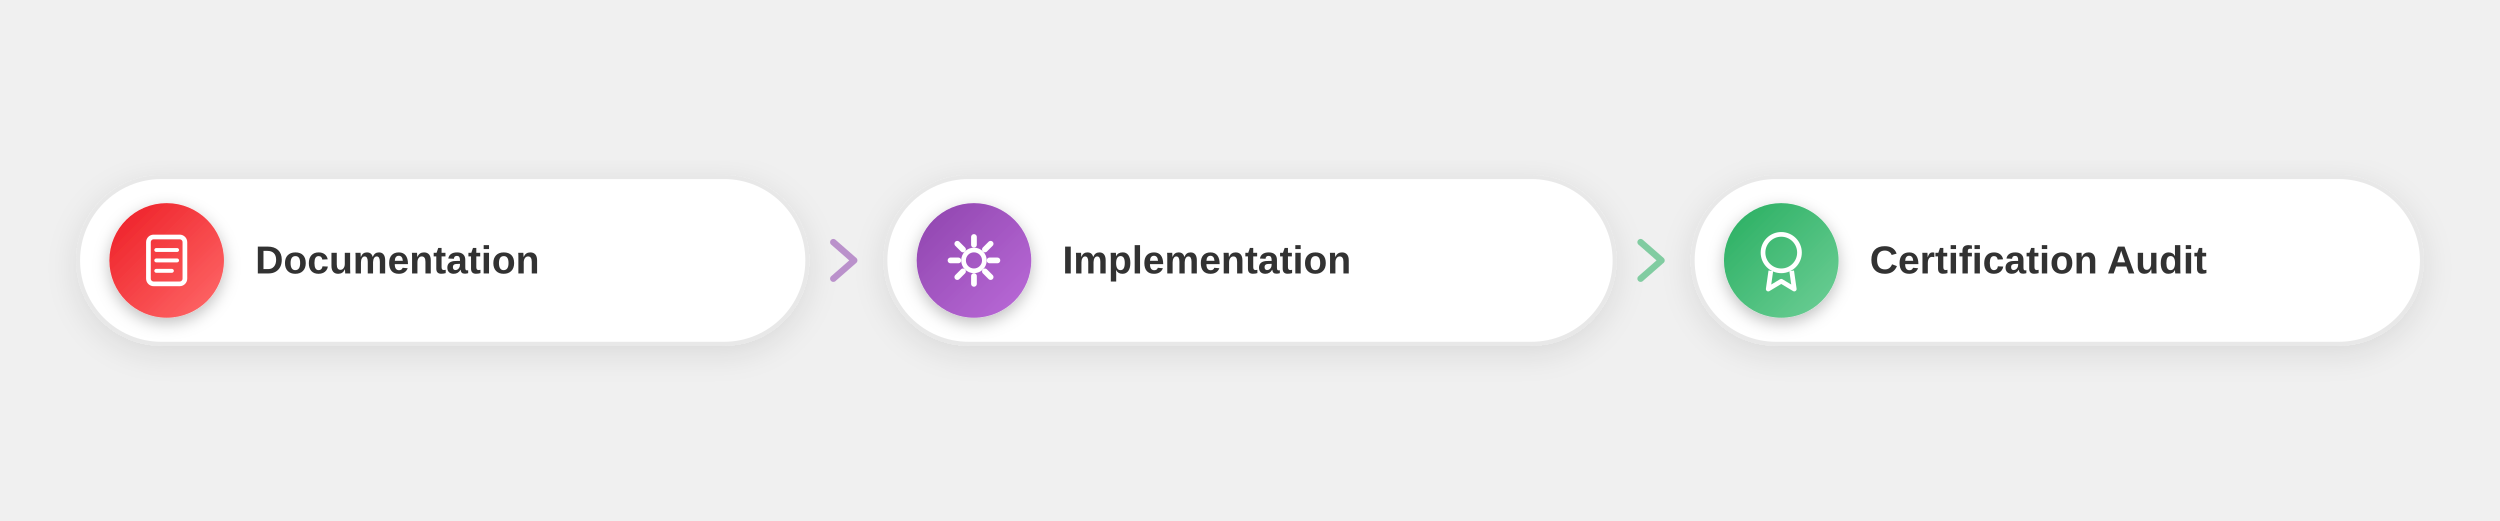
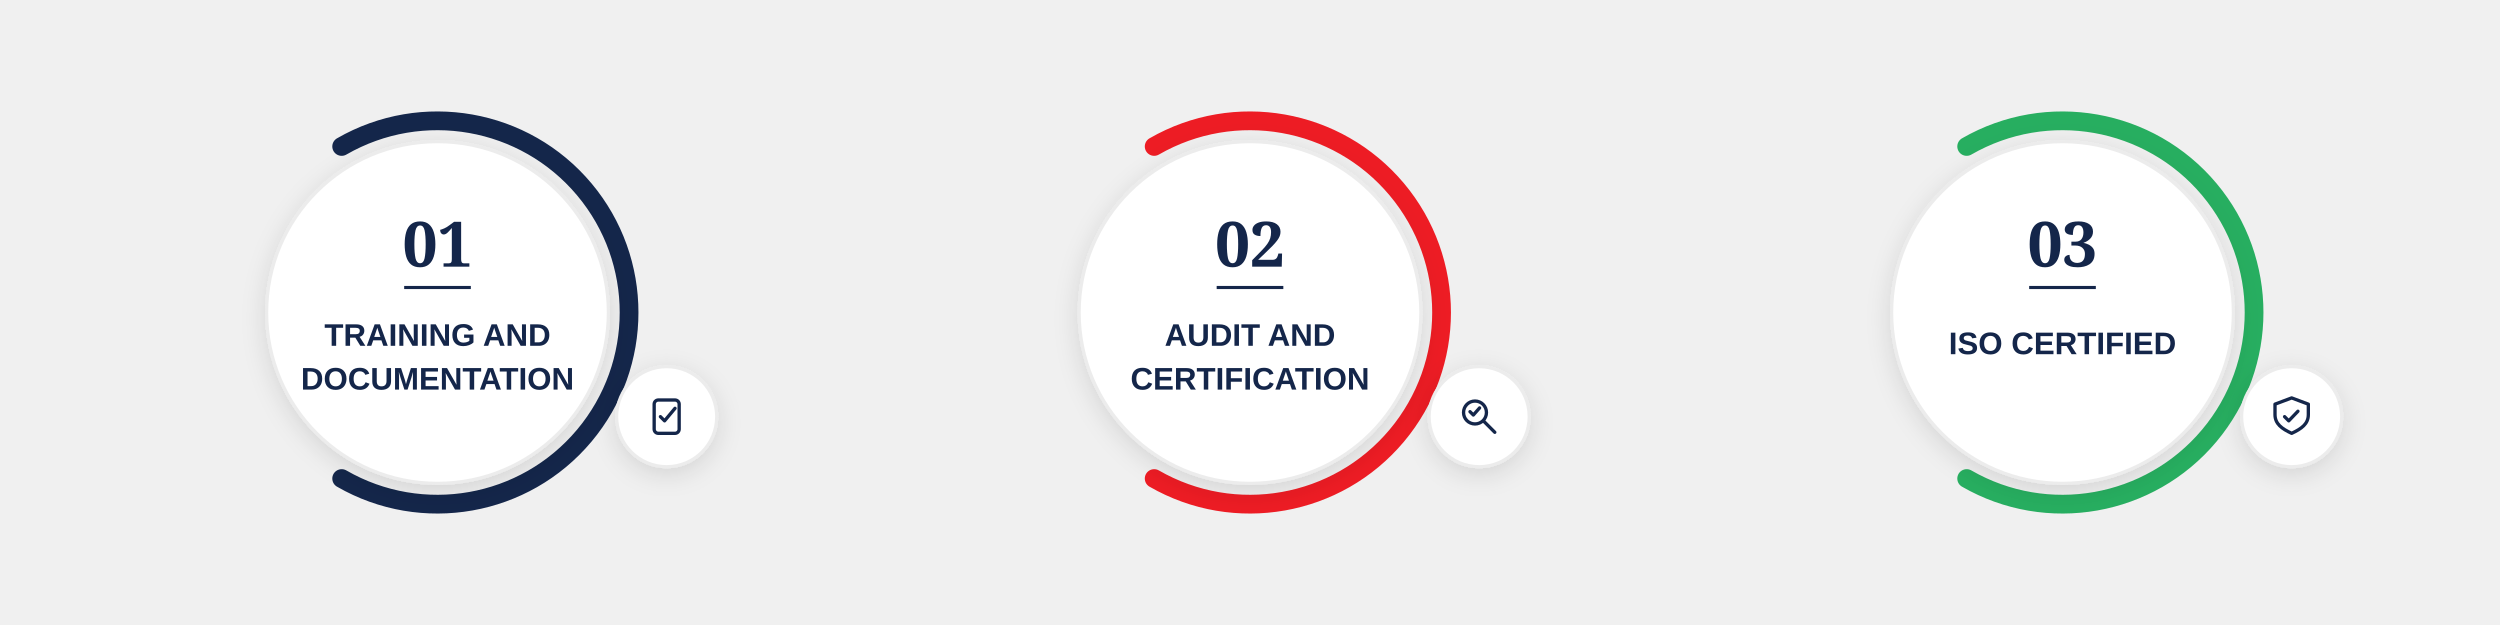
- <svg xmlns="http://www.w3.org/2000/svg" viewBox="0 0 960 200" fill="none">
+ <svg xmlns="http://www.w3.org/2000/svg" viewBox="0 0 1200 300" fill="none">
  <defs>
-     <linearGradient id="pathGrad" x1="0%" y1="0%" x2="100%" y2="0%">
-       <stop offset="0%" stop-color="#ED1C24" />
-       <stop offset="50%" stop-color="#8E44AD" />
-       <stop offset="100%" stop-color="#27AE60" />
-     </linearGradient>
-     <filter id="pill-shadow" x="-8%" y="-15%" width="116%" height="140%">
-       <feDropShadow dx="0" dy="3" stdDeviation="6" flood-opacity="0.1" />
+     <filter id="soft" x="-30%" y="-30%" width="160%" height="160%">
+       <feDropShadow dx="0" dy="3" stdDeviation="6" flood-opacity="0.12" />
    </filter>
-     <filter id="icon-glow" x="-20%" y="-20%" width="140%" height="140%">
-       <feDropShadow dx="0" dy="2" stdDeviation="3" flood-opacity="0.25" />
-     </filter>
-     <linearGradient id="grad2" x1="0" y1="0" x2="1" y2="1">
-       <stop offset="0%" stop-color="#ED1C24" />
-       <stop offset="100%" stop-color="#FF6B6B" />
-     </linearGradient>
-     <linearGradient id="grad3" x1="0" y1="0" x2="1" y2="1">
-       <stop offset="0%" stop-color="#8E44AD" />
-       <stop offset="100%" stop-color="#BB6BD9" />
-     </linearGradient>
-     <linearGradient id="grad5" x1="0" y1="0" x2="1" y2="1">
-       <stop offset="0%" stop-color="#27AE60" />
-       <stop offset="100%" stop-color="#6FCF97" />
-     </linearGradient>
  </defs>
-   <line x1="64" y1="100" x2="684" y2="100" stroke="url(#pathGrad)" stroke-width="3" stroke-linecap="round" opacity="0.45" />
-   <g filter="url(#pill-shadow)">
-     <rect x="30" y="68" width="280" height="64" rx="32" fill="white" stroke="#E8E8E8" stroke-width="1.5" />
-     <circle cx="64" cy="100" r="22" fill="url(#grad2)" filter="url(#icon-glow)" />
-     <g transform="translate(64,100)">
-       <rect x="-7" y="-9" width="14" height="18" rx="2" fill="none" stroke="white" stroke-width="1.8" />
-       <line x1="-4" y1="-4" x2="4" y2="-4" stroke="white" stroke-width="1.5" stroke-linecap="round" />
-       <line x1="-4" y1="0" x2="4" y2="0" stroke="white" stroke-width="1.5" stroke-linecap="round" />
-       <line x1="-4" y1="4" x2="2" y2="4" stroke="white" stroke-width="1.5" stroke-linecap="round" />
-     </g>
-     <text x="98" y="105" font-family="Arial, sans-serif" font-size="15" font-weight="600" fill="#333">Documentation</text>
-   </g>
-   <path d="M320,93 L328,100 L320,107" fill="none" stroke="#8E44AD" stroke-width="2.5" stroke-linecap="round" stroke-linejoin="round" opacity="0.55" />
-   <g filter="url(#pill-shadow)">
-     <rect x="340" y="68" width="280" height="64" rx="32" fill="white" stroke="#E8E8E8" stroke-width="1.5" />
-     <circle cx="374" cy="100" r="22" fill="url(#grad3)" filter="url(#icon-glow)" />
-     <g transform="translate(374,100)">
-       <circle cx="0" cy="0" r="4" fill="none" stroke="white" stroke-width="1.8" />
-       <g stroke="white" stroke-width="2.2" stroke-linecap="round">
-         <line x1="0" y1="-9" x2="0" y2="-6" />
-         <line x1="0" y1="6" x2="0" y2="9" />
-         <line x1="-9" y1="0" x2="-6" y2="0" />
-         <line x1="6" y1="0" x2="9" y2="0" />
-         <line x1="-6.4" y1="-6.4" x2="-4.2" y2="-4.2" />
-         <line x1="4.2" y1="4.2" x2="6.4" y2="6.4" />
-         <line x1="6.4" y1="-6.4" x2="4.2" y2="-4.2" />
-         <line x1="-4.2" y1="4.2" x2="-6.4" y2="6.4" />
+   <g>
+     <path d="M164,70.3 A92 92 0 1 1 164,229.7" stroke="#14264A" stroke-width="9" stroke-linecap="round" fill="none" />
+     <circle cx="210" cy="150" r="82" fill="#fff" stroke="#ECECEC" stroke-width="1.5" filter="url(#soft)" />
+     <text x="210" y="128" text-anchor="middle" font-family="Georgia, serif" font-size="30" font-weight="700" fill="#14264A">01</text>
+     <line x1="194" y1="138" x2="226" y2="138" stroke="#14264A" stroke-width="1.5" />
+     <text x="210" y="166" text-anchor="middle" font-family="Arial, sans-serif" font-size="15" font-weight="700" fill="#14264A">TRAINING AND</text>
+     <text x="210" y="187" text-anchor="middle" font-family="Arial, sans-serif" font-size="15" font-weight="700" fill="#14264A">DOCUMENTATION</text>
+     <g>
+       <circle cx="320" cy="200" r="24" fill="#fff" stroke="#ECECEC" stroke-width="1.5" filter="url(#soft)" />
+       <g transform="translate(320,200)" stroke="#14264A" stroke-width="1.6" fill="none" stroke-linecap="round" stroke-linejoin="round">
+         <rect x="-6" y="-8" width="12" height="16" rx="2" />
+         <path d="M-3,0 l2,2 l5,-6" />
      </g>
    </g>
-     <text x="408" y="105" font-family="Arial, sans-serif" font-size="15" font-weight="600" fill="#333">Implementation</text>
  </g>
-   <path d="M630,93 L638,100 L630,107" fill="none" stroke="#27AE60" stroke-width="2.5" stroke-linecap="round" stroke-linejoin="round" opacity="0.55" />
-   <g filter="url(#pill-shadow)">
-     <rect x="650" y="68" width="280" height="64" rx="32" fill="white" stroke="#E8E8E8" stroke-width="1.5" />
-     <circle cx="684" cy="100" r="22" fill="url(#grad5)" filter="url(#icon-glow)" />
-     <g transform="translate(684,100)">
-       <circle cx="0" cy="-3" r="7" fill="none" stroke="white" stroke-width="1.8" />
-       <polyline points="-4,4 -5,11 0,8 5,11 4,4" fill="none" stroke="white" stroke-width="1.8" stroke-linejoin="round" />
+   <g>
+     <path d="M554,70.3 A92 92 0 1 1 554,229.7" stroke="#ED1C24" stroke-width="9" stroke-linecap="round" fill="none" />
+     <circle cx="600" cy="150" r="82" fill="#fff" stroke="#ECECEC" stroke-width="1.5" filter="url(#soft)" />
+     <text x="600" y="128" text-anchor="middle" font-family="Georgia, serif" font-size="30" font-weight="700" fill="#14264A">02</text>
+     <line x1="584" y1="138" x2="616" y2="138" stroke="#14264A" stroke-width="1.5" />
+     <text x="600" y="166" text-anchor="middle" font-family="Arial, sans-serif" font-size="15" font-weight="700" fill="#14264A">AUDIT AND</text>
+     <text x="600" y="187" text-anchor="middle" font-family="Arial, sans-serif" font-size="15" font-weight="700" fill="#14264A">CERTIFICATION</text>
+     <g>
+       <circle cx="710" cy="200" r="24" fill="#fff" stroke="#ECECEC" stroke-width="1.5" filter="url(#soft)" />
+       <g transform="translate(710,200)" stroke="#14264A" stroke-width="1.6" fill="none" stroke-linecap="round" stroke-linejoin="round">
+         <circle cx="-2" cy="-2" r="5.5" />
+         <line x1="2.2" y1="2.2" x2="7.5" y2="7.5" />
+         <path d="M-4.4,-2.4 l1.6,1.6 l3,-3.4" />
+       </g>
    </g>
-     <text x="718" y="105" font-family="Arial, sans-serif" font-size="15" font-weight="600" fill="#333">Certification Audit</text>
+   </g>
+   <g>
+     <path d="M944,70.3 A92 92 0 1 1 944,229.7" stroke="#27AE60" stroke-width="9" stroke-linecap="round" fill="none" />
+     <circle cx="990" cy="150" r="82" fill="#fff" stroke="#ECECEC" stroke-width="1.5" filter="url(#soft)" />
+     <text x="990" y="128" text-anchor="middle" font-family="Georgia, serif" font-size="30" font-weight="700" fill="#14264A">03</text>
+     <line x1="974" y1="138" x2="1006" y2="138" stroke="#14264A" stroke-width="1.5" />
+     <text x="990" y="170" text-anchor="middle" font-family="Arial, sans-serif" font-size="15" font-weight="700" fill="#14264A">ISO CERTIFIED</text>
+     <g>
+       <circle cx="1100" cy="200" r="24" fill="#fff" stroke="#ECECEC" stroke-width="1.5" filter="url(#soft)" />
+       <g transform="translate(1100,200)" stroke="#14264A" stroke-width="1.6" fill="none" stroke-linecap="round" stroke-linejoin="round">
+         <path d="M0,-9 l8,3 v5 c0,4.5 -3.3,6.8 -8,9 c-4.7,-2.2 -8,-4.5 -8,-9 v-5 z" />
+         <path d="M-3.4,0 l2,2 l4.4,-4.6" />
+       </g>
+     </g>
  </g>
</svg>
